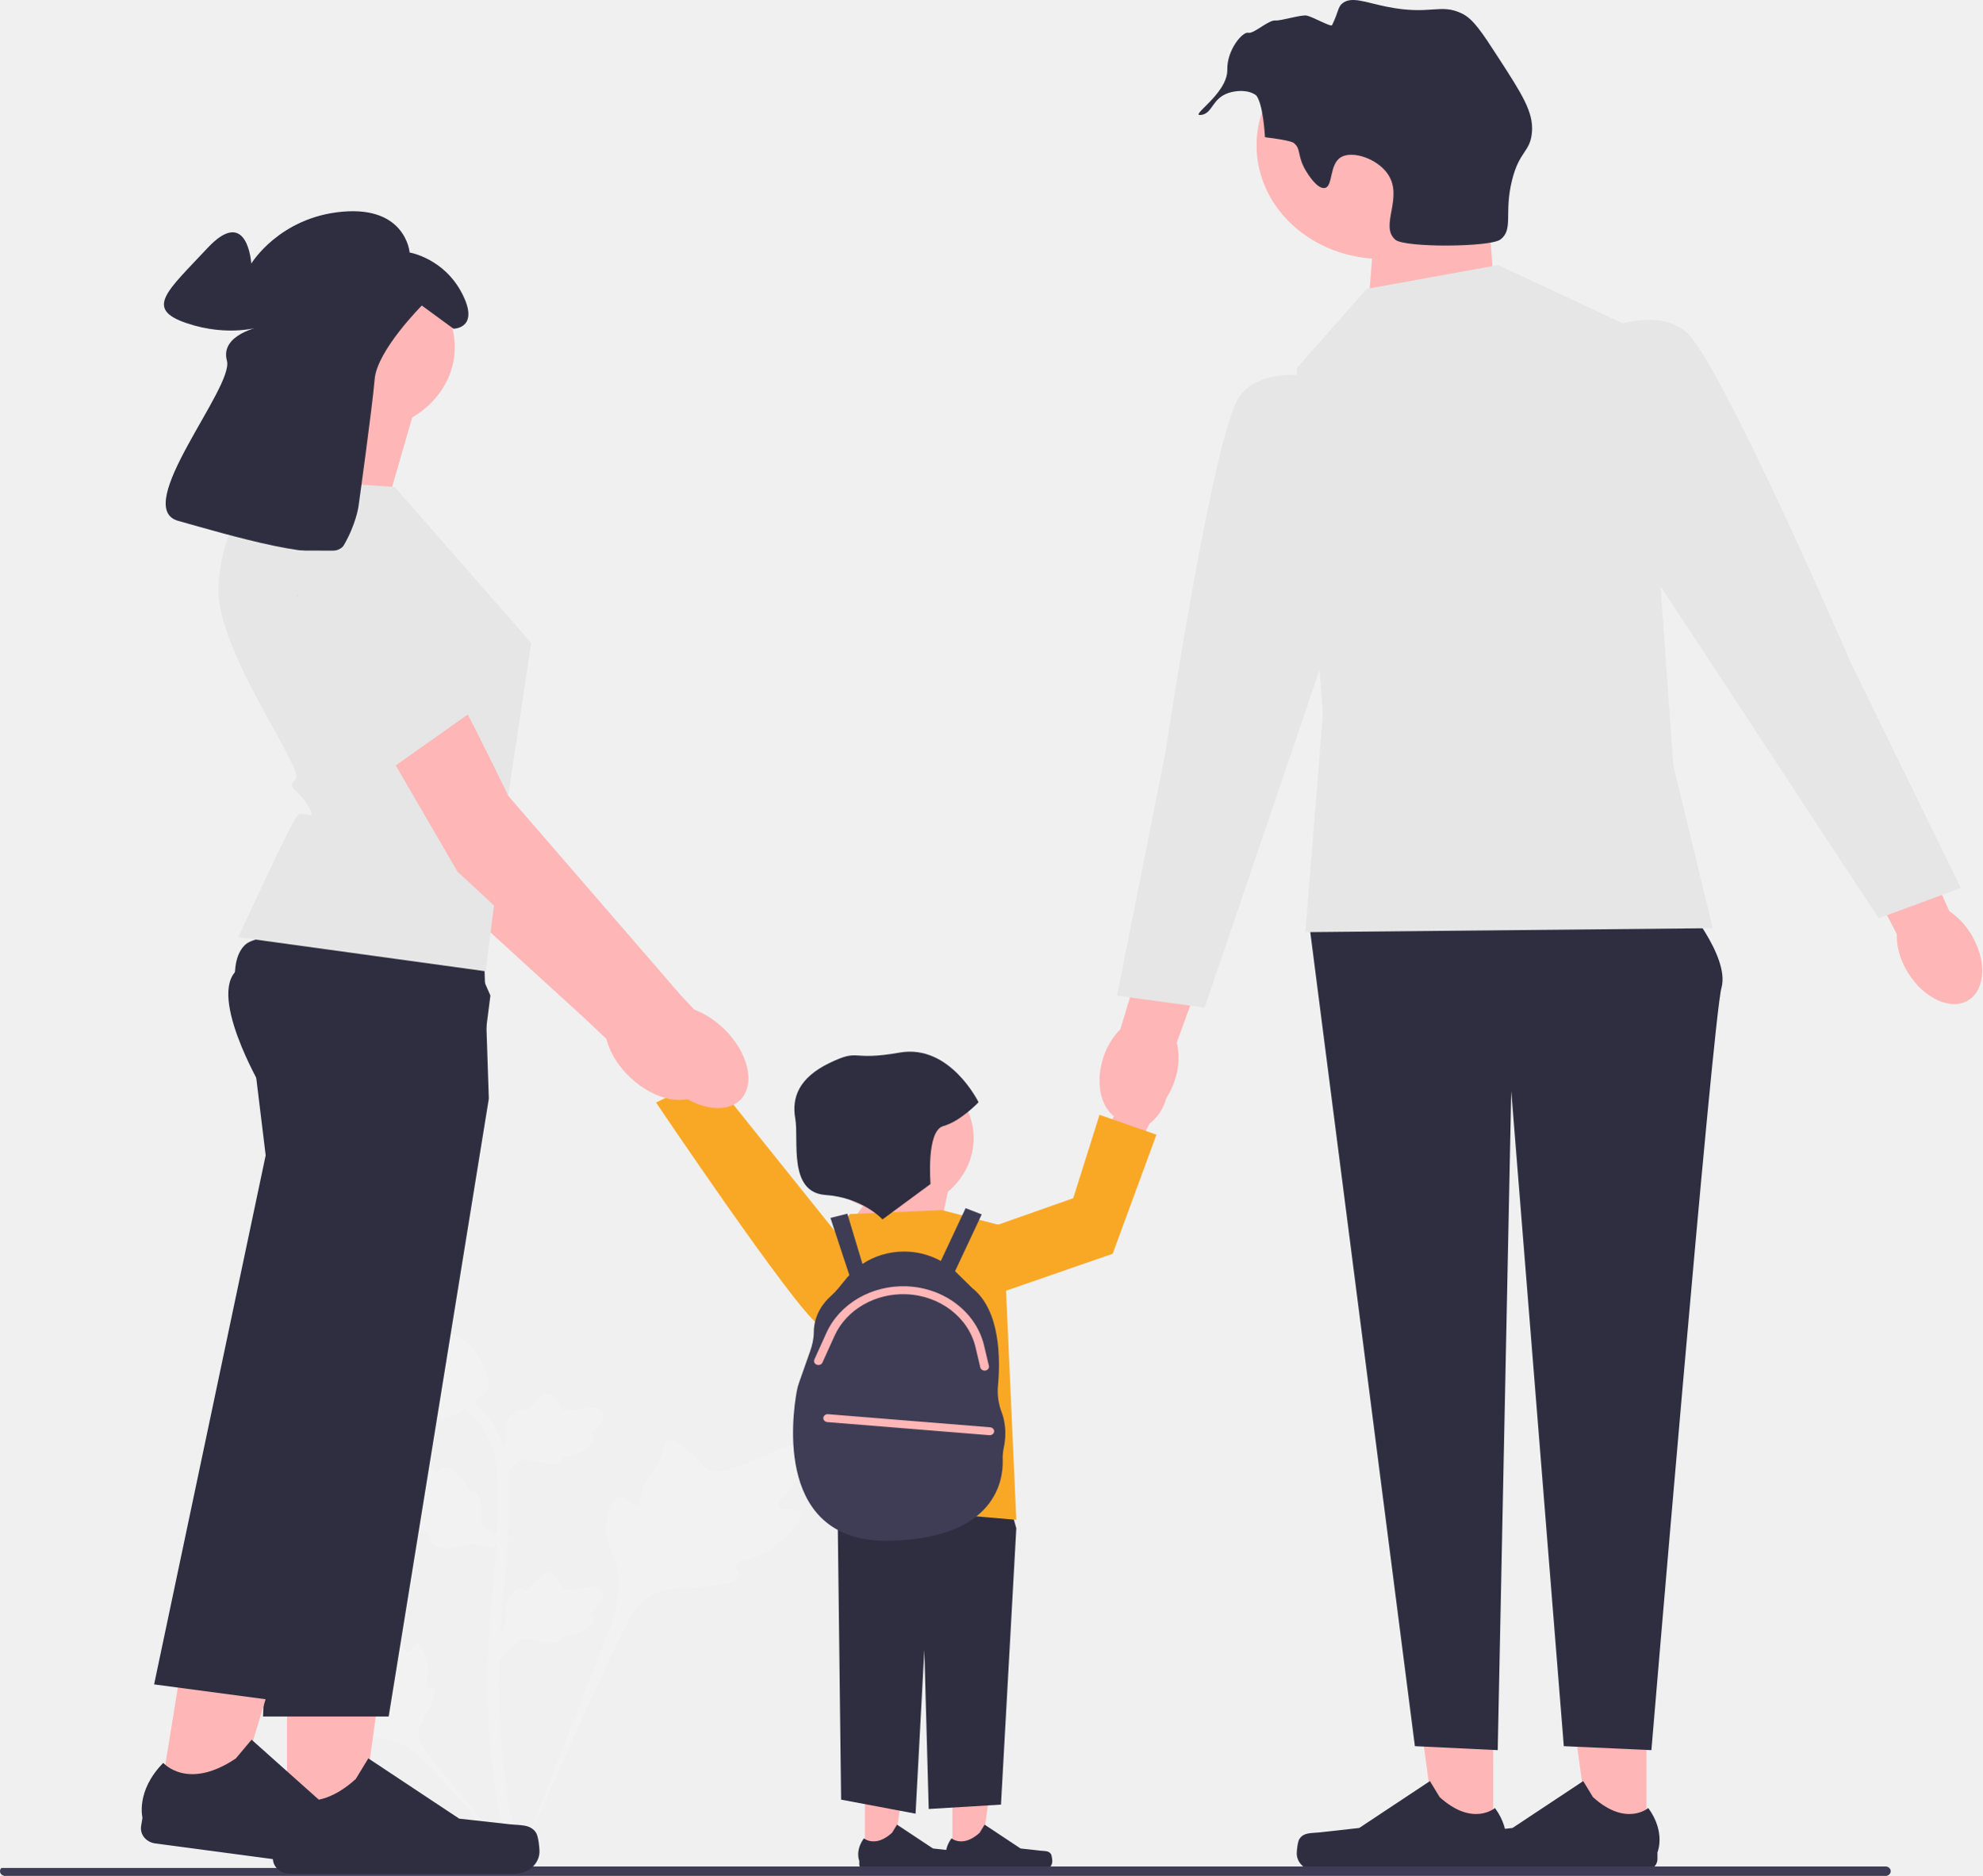
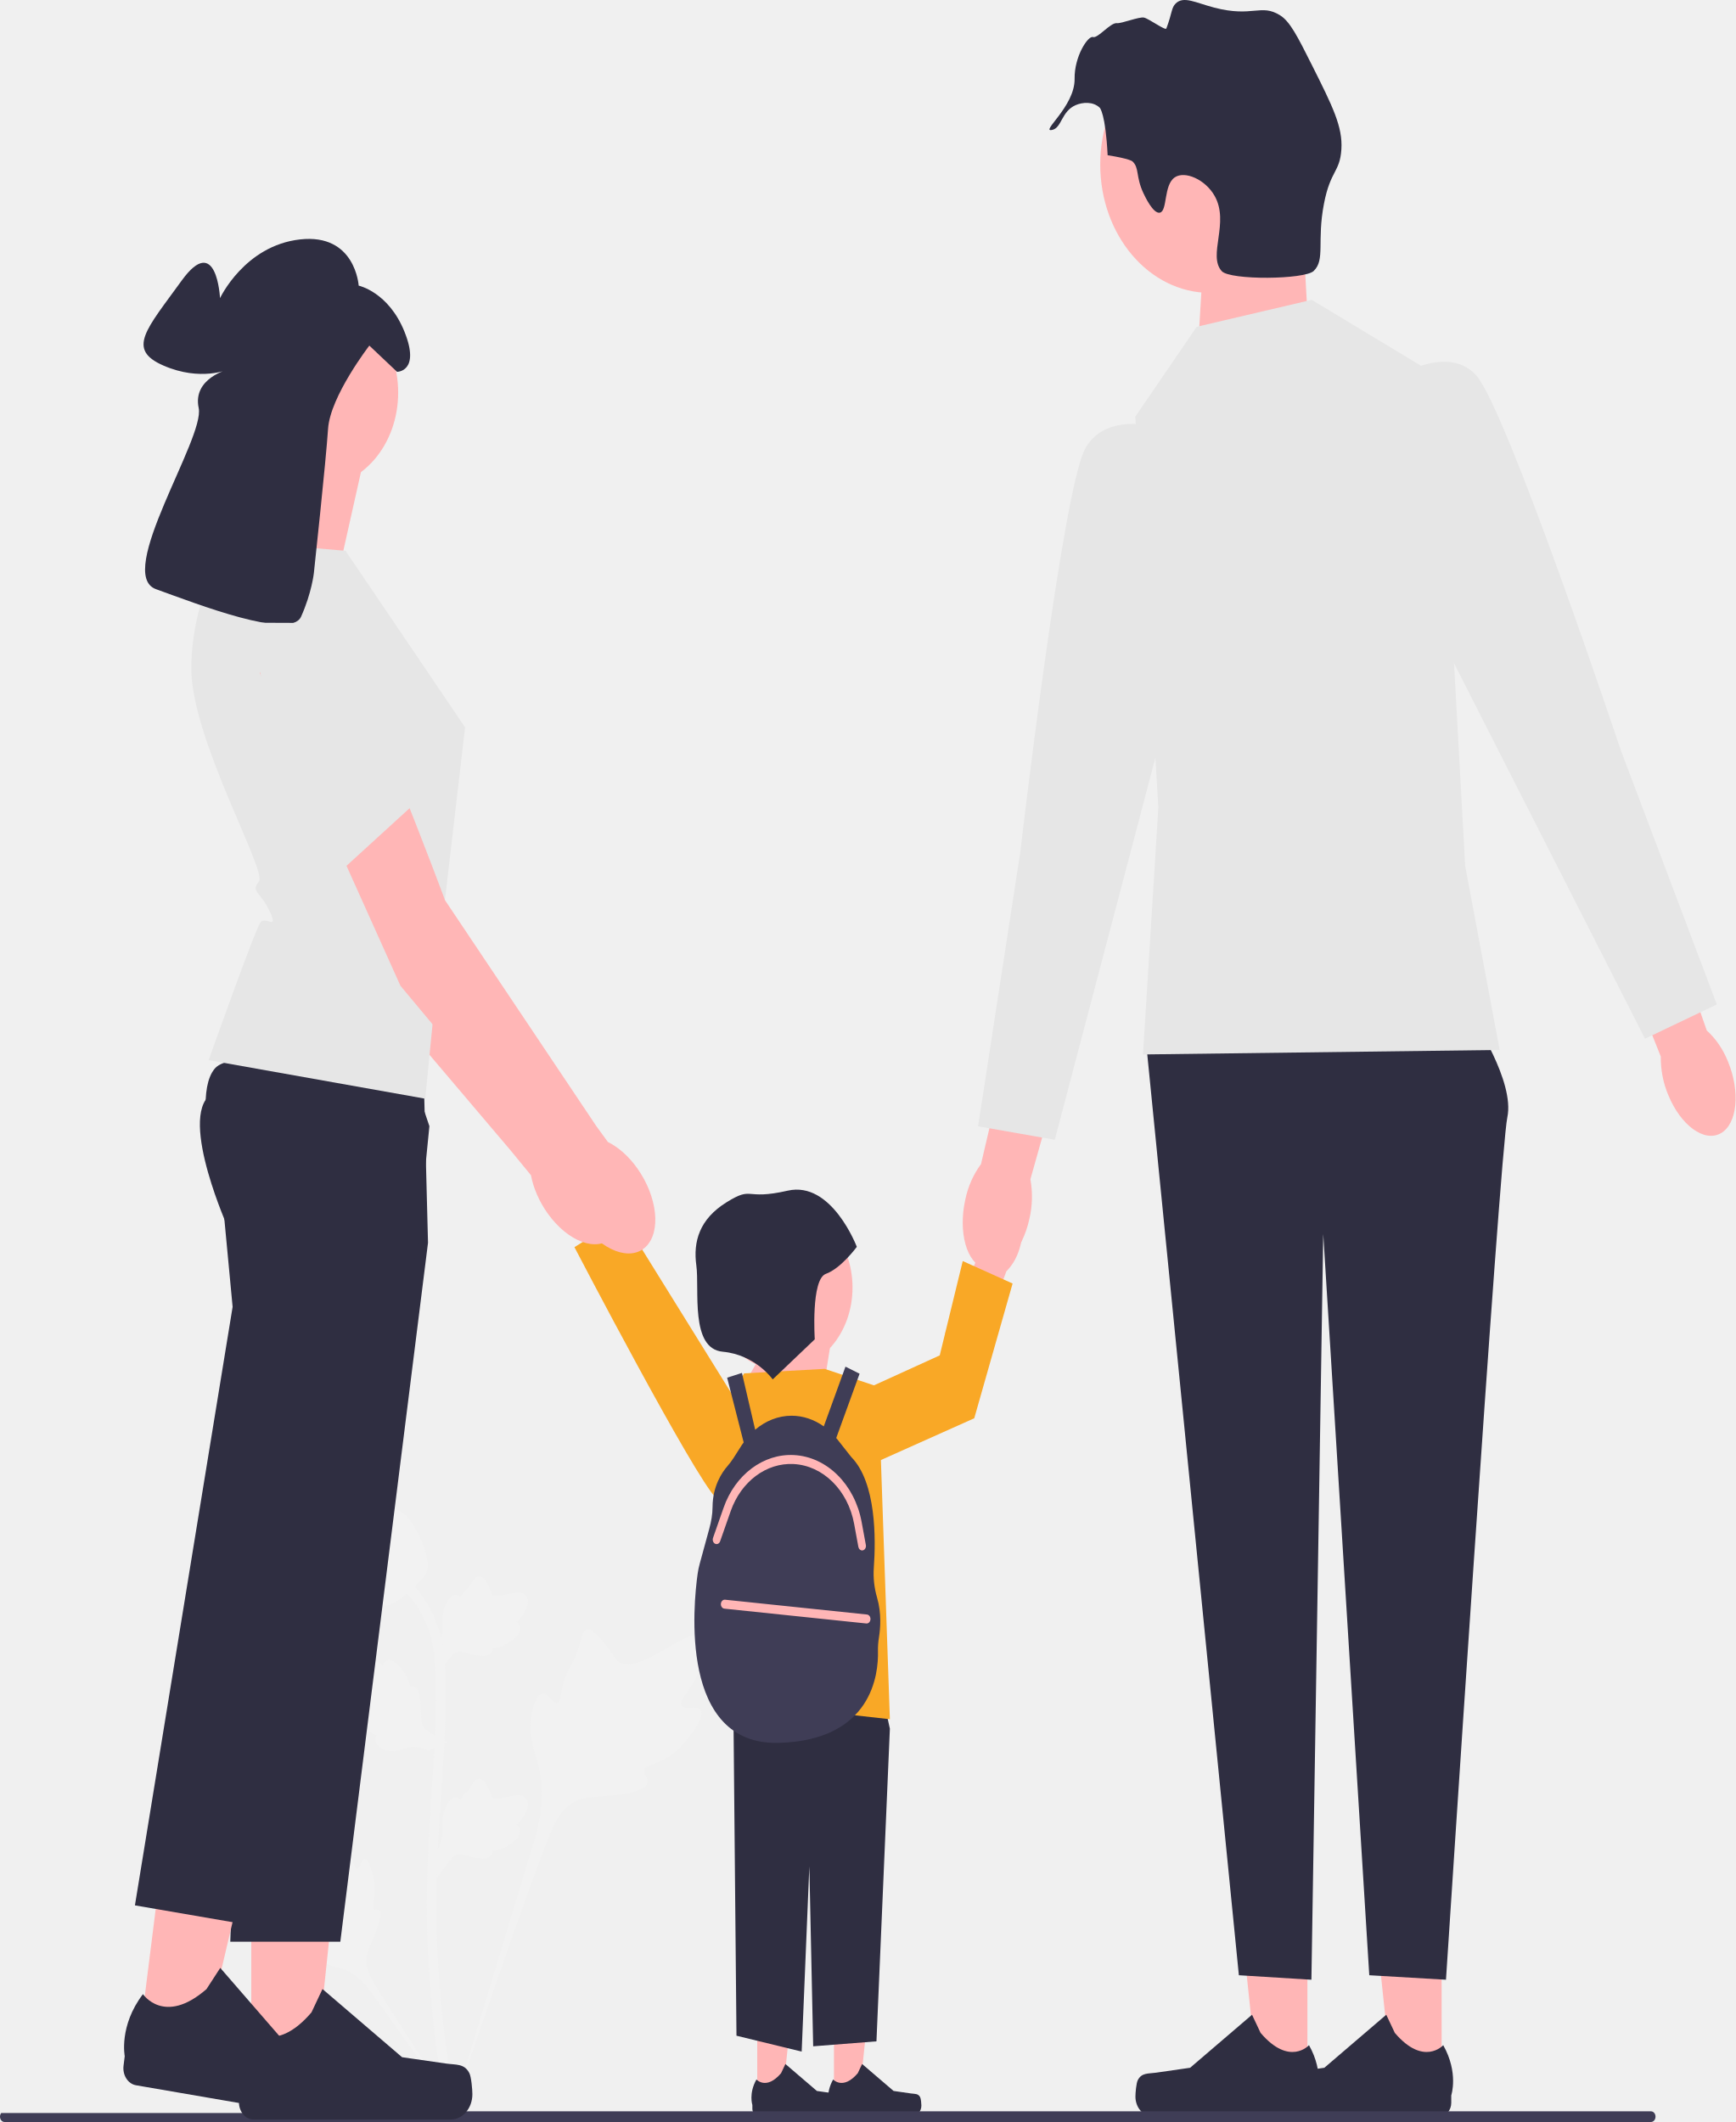
- <svg xmlns="http://www.w3.org/2000/svg" width="261" height="247" viewBox="0 0 261 247" fill="none">
+ <svg xmlns="http://www.w3.org/2000/svg" width="202" height="247" viewBox="0 0 202 247" fill="none">
  <g clip-path="url(#clip0_36_398)">
-     <path d="M105.411 199.106C104.924 198.362 102.818 199.159 102.431 198.483C102.045 197.81 104.002 196.784 105.12 194.442C105.322 194.019 106.592 191.357 105.652 190.535C103.869 188.978 95.709 195.404 92.854 193.301C92.227 192.84 91.789 191.918 89.893 190.423C89.138 189.828 88.682 189.559 88.24 189.659C87.614 189.801 87.564 190.561 86.892 192.056C85.885 194.297 85.289 194.162 84.702 195.95C84.266 197.278 84.366 198.049 83.853 198.2C83.127 198.413 82.459 197.004 81.54 197.131C80.601 197.259 80.034 198.899 79.855 200.126C79.518 202.43 80.451 203.95 80.969 205.548C81.531 207.285 81.864 209.927 80.566 213.667L67.718 246.483C70.555 239.749 78.768 221.29 82.219 214.431C83.215 212.45 84.315 210.442 86.573 209.649C88.748 208.886 91.734 209.342 95.542 208.51C95.986 208.413 97.22 208.128 97.376 207.47C97.504 206.926 96.778 206.623 96.89 206.113C97.039 205.43 98.467 205.422 100.221 204.633C101.457 204.077 102.228 203.416 102.89 202.848C103.09 202.676 106.06 200.097 105.411 199.106Z" fill="#F2F2F2" />
-     <path d="M54.864 216.382C54.321 216.383 54.144 217.551 53.667 217.528C53.191 217.506 53.2 216.339 52.255 215.165C52.084 214.954 51.009 213.62 50.293 213.802C48.936 214.146 50.06 219.63 48.098 220.294C47.667 220.44 47.042 220.369 45.685 220.781C45.145 220.945 44.868 221.071 44.795 221.296C44.691 221.616 45.088 221.857 45.704 222.587C46.626 223.682 46.381 223.908 47.18 224.685C47.773 225.262 48.22 225.441 48.153 225.712C48.059 226.097 47.104 225.988 46.907 226.433C46.706 226.888 47.43 227.613 48.042 228.047C49.193 228.862 50.285 228.885 51.3 229.116C52.402 229.367 53.929 229.981 55.579 231.637L69.638 246.822C66.811 243.617 59.187 234.637 56.469 231.123C55.684 230.108 54.914 229.039 55.137 227.805C55.351 226.618 56.459 225.42 57.108 223.486C57.184 223.26 57.385 222.629 57.074 222.37C56.817 222.156 56.443 222.392 56.199 222.195C55.872 221.931 56.28 221.294 56.359 220.286C56.415 219.575 56.279 219.042 56.162 218.583C56.127 218.445 55.587 216.379 54.864 216.382Z" fill="#F2F2F2" />
-     <path d="M65.706 218.588L65.379 215.938L65.528 215.737C66.221 214.808 66.573 213.901 66.578 213.04C66.578 212.903 66.571 212.766 66.564 212.627C66.536 212.074 66.501 211.387 66.896 210.586C67.118 210.14 67.74 209.106 68.676 209.234C68.928 209.266 69.118 209.371 69.263 209.493C69.284 209.463 69.306 209.432 69.329 209.399C69.621 208.996 69.851 208.823 70.074 208.657C70.245 208.529 70.421 208.397 70.698 208.085C70.819 207.948 70.913 207.828 70.993 207.727C71.235 207.421 71.551 207.056 72.109 207.062C72.704 207.088 73.016 207.535 73.223 207.83C73.592 208.357 73.76 208.737 73.87 208.989C73.91 209.081 73.956 209.185 73.98 209.217C74.172 209.473 75.732 209.234 76.32 209.147C77.64 208.947 78.783 208.774 79.253 209.529C79.591 210.069 79.34 210.783 78.486 211.708C78.22 211.996 77.937 212.215 77.686 212.386C77.894 212.499 78.08 212.672 78.156 212.943C78.334 213.585 77.725 214.229 76.347 214.858C76.004 215.016 75.543 215.226 74.898 215.327C74.594 215.374 74.32 215.385 74.086 215.392C74.081 215.515 74.049 215.648 73.966 215.785C73.724 216.188 73.22 216.38 72.461 216.334C71.626 216.294 70.938 216.149 70.331 216.023C69.801 215.913 69.344 215.819 68.986 215.841C68.321 215.89 67.808 216.372 67.207 216.998L65.706 218.588Z" fill="#F2F2F2" />
-     <path d="M67.225 202.811L64.481 203.77L64.229 203.69C63.062 203.319 62.004 203.239 61.085 203.454C60.938 203.488 60.794 203.529 60.647 203.571C60.064 203.736 59.34 203.941 58.385 203.797C57.853 203.716 56.592 203.433 56.491 202.58C56.461 202.351 56.525 202.157 56.619 201.999C56.581 201.988 56.543 201.977 56.501 201.965C55.997 201.812 55.755 201.653 55.521 201.5C55.341 201.383 55.155 201.262 54.752 201.098C54.575 201.027 54.423 200.974 54.295 200.93C53.907 200.795 53.438 200.611 53.303 200.12C53.18 199.591 53.577 199.205 53.84 198.948C54.309 198.491 54.672 198.248 54.913 198.087C55.001 198.028 55.1 197.962 55.128 197.933C55.352 197.7 54.701 196.392 54.459 195.899C53.911 194.792 53.437 193.834 54.123 193.229C54.614 192.797 55.439 192.835 56.643 193.349C57.017 193.51 57.323 193.702 57.569 193.879C57.637 193.668 57.774 193.461 58.044 193.326C58.684 193.007 59.526 193.378 60.547 194.427C60.801 194.687 61.142 195.038 61.414 195.578C61.541 195.833 61.623 196.07 61.69 196.274C61.822 196.247 61.972 196.241 62.139 196.279C62.63 196.389 62.963 196.782 63.106 197.46C63.276 198.202 63.296 198.842 63.315 199.407C63.332 199.899 63.348 200.323 63.462 200.632C63.683 201.203 64.328 201.53 65.148 201.898L67.225 202.811Z" fill="#F2F2F2" />
-     <path d="M65.706 195.005L65.379 192.355L65.528 192.154C66.221 191.225 66.573 190.318 66.578 189.457C66.578 189.32 66.571 189.183 66.564 189.044C66.536 188.491 66.501 187.804 66.896 187.003C67.118 186.556 67.74 185.523 68.676 185.65C68.928 185.682 69.118 185.787 69.263 185.91C69.284 185.88 69.306 185.849 69.329 185.816C69.621 185.412 69.851 185.24 70.074 185.073C70.245 184.945 70.421 184.814 70.698 184.502C70.819 184.365 70.913 184.244 70.993 184.143C71.235 183.837 71.551 183.473 72.109 183.479C72.704 183.505 73.016 183.951 73.223 184.247C73.592 184.774 73.76 185.154 73.87 185.406C73.91 185.498 73.956 185.602 73.98 185.634C74.172 185.89 75.732 185.65 76.32 185.563C77.64 185.364 78.783 185.191 79.253 185.946C79.591 186.486 79.34 187.2 78.486 188.125C78.22 188.413 77.937 188.632 77.686 188.803C77.894 188.916 78.08 189.088 78.156 189.36C78.334 190.002 77.725 190.646 76.347 191.275C76.004 191.432 75.543 191.642 74.898 191.743C74.594 191.791 74.32 191.802 74.086 191.809C74.081 191.931 74.049 192.064 73.966 192.201C73.724 192.604 73.22 192.796 72.461 192.75C71.626 192.711 70.938 192.566 70.331 192.439C69.801 192.329 69.344 192.236 68.986 192.258C68.321 192.306 67.808 192.789 67.207 193.414L65.706 195.005Z" fill="#F2F2F2" />
-     <path d="M68.697 246.44L68.084 246.092L67.37 246.166C67.359 246.106 67.32 245.967 67.261 245.751C66.942 244.566 65.967 240.961 65.154 235.283C64.587 231.319 64.266 227.244 64.2 223.168C64.133 219.087 64.346 215.997 64.517 213.514C64.646 211.64 64.803 209.857 64.957 208.119C65.366 203.477 65.752 199.093 65.465 194.238C65.401 193.155 65.268 190.899 63.814 188.499C62.971 187.107 61.809 185.871 60.361 184.827L61.262 183.8C62.86 184.954 64.145 186.324 65.082 187.869C66.694 190.53 66.839 192.988 66.909 194.169C67.201 199.109 66.811 203.536 66.397 208.223C66.245 209.954 66.088 211.73 65.96 213.595C65.79 216.056 65.579 219.119 65.645 223.148C65.71 227.175 66.027 231.2 66.587 235.114C67.39 240.72 68.35 244.272 68.666 245.439C68.834 246.062 68.869 246.193 68.697 246.44Z" fill="#F2F2F2" />
-     <path d="M57.711 186.908C57.651 186.908 57.592 186.907 57.531 186.903C56.3 186.843 55.16 186.175 54.143 184.919C53.666 184.328 53.422 183.653 52.935 182.309C52.859 182.101 52.492 181.05 52.269 179.602C52.123 178.657 52.142 178.262 52.348 177.912C52.578 177.523 52.949 177.252 53.367 177.069C53.348 176.944 53.363 176.814 53.423 176.683C53.669 176.136 54.324 176.208 54.678 176.243C54.858 176.263 55.081 176.29 55.323 176.278C55.703 176.262 55.906 176.159 56.215 176.006C56.511 175.859 56.879 175.676 57.424 175.575C58.5 175.371 59.401 175.648 59.698 175.738C61.261 176.211 62.032 177.312 62.924 178.588C63.102 178.844 63.712 179.775 64.115 181.052C64.406 181.973 64.365 182.383 64.277 182.687C64.099 183.313 63.679 183.671 62.613 184.462C61.5 185.29 60.941 185.704 60.461 185.956C59.344 186.541 58.642 186.908 57.711 186.908Z" fill="#F2F2F2" />
-     <path d="M125.41 244.197L129.195 244.197L130.995 230.963L125.409 230.963L125.41 244.197Z" fill="#FFB6B6" />
-     <path d="M138.377 244.119C138.495 244.299 138.557 244.88 138.557 245.089C138.557 245.732 137.982 246.254 137.273 246.254H125.552C125.068 246.254 124.675 245.898 124.675 245.459V245.017C124.675 245.017 124.096 243.687 125.289 242.048C125.289 242.048 126.773 243.332 128.99 241.322L129.644 240.248L134.376 243.386L136.999 243.678C137.573 243.742 138.082 243.669 138.377 244.119Z" fill="#2F2E41" />
-     <path d="M113.876 244.197L117.66 244.197L119.461 230.963L113.875 230.963L113.876 244.197Z" fill="#FFB6B6" />
-     <path d="M126.843 244.119C126.96 244.299 127.023 244.88 127.023 245.089C127.023 245.732 126.447 246.254 125.738 246.254H114.017C113.533 246.254 113.141 245.898 113.141 245.459V245.017C113.141 245.017 112.561 243.687 113.755 242.048C113.755 242.048 115.238 243.332 117.455 241.322L118.109 240.248L122.842 243.386L125.465 243.678C126.038 243.742 126.547 243.669 126.843 244.119Z" fill="#2F2E41" />
-     <path d="M129.782 187.045L133.819 201.217L131.801 237.611L122.285 238.189L121.708 217.238L120.555 238.805L110.75 236.956L110.173 189.51L129.782 187.045Z" fill="#2F2E41" />
-     <path d="M90.701 139.328C89.398 137.256 87.163 136.185 85.709 136.937C84.254 137.689 84.131 139.978 85.434 142.05C85.943 142.885 86.664 143.597 87.538 144.127L93.179 152.843L97.635 150.356L91.6 142.027C91.543 141.075 91.234 140.15 90.701 139.328Z" fill="#FFB6B6" />
-     <path d="M116.339 170.099C116.339 170.099 110.992 176.78 107.722 174.393C104.452 172.005 86.384 145.17 86.384 145.17L93.555 141.686L116.339 170.099Z" fill="#F9A826" />
-     <path d="M111.327 161.949L118.248 152.538L125.168 155.152L123.438 163.518L111.327 161.949Z" fill="#FFB6B6" />
-     <path d="M111.904 159.858L124.015 159.335L132.089 161.426L133.819 200.116L109.597 198.024V177.622L106.136 167.177L111.904 159.858Z" fill="#F9A826" />
-     <path d="M131.892 185.955C131.466 184.83 131.297 183.642 131.406 182.457C131.716 179.112 131.775 172.557 128.013 169.596L125.889 167.51C125.845 167.467 125.795 167.43 125.75 167.387L129.265 159.897L127.142 159.079L123.879 166.031C122.432 165.232 120.763 164.79 119.037 164.79C117.043 164.79 115.137 165.38 113.562 166.418L111.572 159.809L109.347 160.36L111.834 167.897C111.744 167.997 111.645 168.089 111.559 168.193L110.344 169.672C110.048 170.032 109.721 170.366 109.368 170.68C108.622 171.343 107.166 172.951 107.152 175.427C107.147 176.274 106.955 177.111 106.67 177.918L105.226 182.011C105.09 182.395 104.984 182.786 104.911 183.184C104.274 186.689 102.07 203.199 117.139 202.869C131.186 202.561 132.11 194.807 132.029 192.231C132.011 191.673 132.066 191.118 132.181 190.569C132.392 189.561 132.581 187.779 131.892 185.955Z" fill="#3F3D56" />
-     <path d="M195.351 18.831L196.665 37.217L180.147 40.653L181.297 25.787L195.351 18.831Z" fill="#FFB6B6" />
-     <path d="M196.608 242.283L189.163 242.283L185.621 216.248L196.61 216.249L196.608 242.283Z" fill="#FFB6B6" />
-     <path d="M171.099 242.13C170.867 242.484 170.745 243.627 170.745 244.038C170.745 245.303 171.876 246.329 173.272 246.329H196.33C197.282 246.329 198.054 245.629 198.054 244.766V243.896C198.054 243.896 199.195 241.28 196.846 238.057C196.846 238.057 193.927 240.581 189.566 236.627L188.28 234.515L178.97 240.687L173.81 241.263C172.681 241.389 171.68 241.244 171.099 242.13Z" fill="#2F2E41" />
-     <path d="M216.794 242.283L209.349 242.283L205.807 216.248L216.796 216.249L216.794 242.283Z" fill="#FFB6B6" />
-     <path d="M191.285 242.13C191.053 242.484 190.931 243.627 190.931 244.038C190.931 245.303 192.062 246.329 193.458 246.329H216.516C217.468 246.329 218.24 245.629 218.24 244.766V243.896C218.24 243.896 219.38 241.28 217.032 238.057C217.032 238.057 214.113 240.581 209.752 236.627L208.466 234.515L199.156 240.687L193.996 241.263C192.867 241.389 191.866 241.244 191.285 242.13Z" fill="#2F2E41" />
-     <path d="M221.482 118.554C221.482 118.554 227.826 125.874 226.672 130.056C225.519 134.239 217.445 230.44 217.445 230.44L205.91 229.917L198.99 143.65L197.209 230.44L186.302 229.917L172.46 122.214L221.482 118.554Z" fill="#2F2E41" />
-     <path d="M154.797 141.893C153.706 145.682 150.665 148.244 148.005 147.614C145.345 146.984 144.073 143.403 145.165 139.612C145.578 138.092 146.386 136.684 147.523 135.506L152.367 119.503L160.603 121.724L154.953 137.264C155.309 138.796 155.256 140.383 154.797 141.893Z" fill="#FFB6B6" />
-     <path d="M181.933 34.088C191.035 34.088 198.413 27.4 198.413 19.149C198.413 10.898 191.035 4.21 181.933 4.21C172.832 4.21 165.454 10.898 165.454 19.149C165.454 27.4 172.832 34.088 181.933 34.088Z" fill="#FFB6B6" />
-     <path d="M179.958 38.038L197.259 34.901L216.291 43.79L220.329 100.778L225.519 122.214L171.883 122.737L174.19 93.981L170.73 48.495L179.958 38.038Z" fill="#E6E6E6" />
-     <path d="M175.92 50.064C175.92 50.064 166.693 47.449 163.232 52.155C159.772 56.86 153.428 99.21 153.428 99.21L147.084 131.102L158.619 132.671L177.651 76.728L175.92 50.064Z" fill="#E6E6E6" />
-     <path d="M259.854 123.563C261.734 127.089 261.251 130.827 258.775 131.911C256.3 132.996 252.77 131.016 250.889 127.489C250.117 126.089 249.726 124.542 249.748 122.977L241.99 107.946L249.848 104.796L256.662 119.948C258.029 120.905 259.123 122.144 259.854 123.563Z" fill="#FFB6B6" />
-     <path d="M209.068 44.331C209.068 44.331 217.355 39.818 221.942 43.651C226.53 47.483 243.714 87.281 243.714 87.281L258.178 116.916L247.378 120.907L214.325 70.613L209.068 44.331Z" fill="#E6E6E6" />
-     <path d="M248.956 246.378C248.956 246.723 248.65 247 248.27 247H0.686C0.306 247 0 246.723 0 246.378C0 246.211 0.069 246.064 0.185 245.954H51.929C53.03 245.954 54.109 245.886 55.17 245.756H248.27C248.65 245.756 248.956 246.033 248.956 246.378Z" fill="#3F3D56" />
-     <path d="M147.586 143.54C148.615 141.345 150.699 140.047 152.24 140.642C153.78 141.236 154.195 143.496 153.165 145.692C152.767 146.574 152.141 147.357 151.341 147.975L146.85 157.225L142.107 155.222L147.037 146.316C146.973 145.364 147.161 144.412 147.586 143.54Z" fill="#FFB6B6" />
-     <path d="M117.594 159.486C123.453 159.486 128.202 155.181 128.202 149.87C128.202 144.559 123.453 140.254 117.594 140.254C111.736 140.254 106.987 144.559 106.987 149.87C106.987 155.181 111.736 159.486 117.594 159.486Z" fill="#FFB6B6" />
-     <path d="M130.936 161.426L141.317 157.766L144.777 146.787L152.275 149.401L146.507 165.086L130.936 170.479V161.426Z" fill="#F9A826" />
-     <path d="M116.199 160.562L122.526 155.896C122.526 155.896 121.927 148.903 124.201 148.273C126.476 147.644 128.848 145.132 128.848 145.132C128.848 145.132 125.083 137.423 118.457 138.593C111.831 139.763 113.343 137.984 109.26 139.944C105.176 141.904 104.219 144.52 104.716 147.299C105.212 150.079 103.734 156.984 108.68 157.339C113.625 157.695 116.199 160.562 116.199 160.562Z" fill="#2F2E41" />
-     <path d="M171.952 22.494C170.75 20.506 171.374 19.556 170.289 18.779C170.289 18.779 169.852 18.466 166.565 18.068C166.251 13.193 165.38 12.541 165.38 12.541C164.376 11.79 162.779 11.895 161.761 12.236C159.608 12.957 159.683 14.858 158.253 15.117C156.278 15.475 161.663 12.414 161.6 9.176C161.548 6.535 163.635 4.124 164.362 4.313C165.083 4.499 167.015 2.597 167.959 2.696C168.604 2.765 171.338 1.915 172.041 2.048C172.81 2.193 175.262 3.589 175.393 3.32C176.304 1.452 176.133 0.902 176.81 0.398C178.01 -0.496 179.774 0.315 182.601 0.886C188.419 2.062 189.601 0.378 192.511 1.788C193.981 2.501 195.113 4.217 197.315 7.621C200.396 12.38 201.936 14.761 201.716 17.39C201.491 20.072 200.074 19.798 199.095 23.722C198.005 28.089 199.315 30.218 197.563 31.535C196.209 32.554 184.982 32.632 183.726 31.561C181.576 29.728 184.936 25.923 182.653 22.8C181.252 20.883 178.185 19.853 176.669 20.641C174.955 21.532 175.589 24.556 174.422 24.754C173.422 24.923 172.162 22.84 171.952 22.494Z" fill="#2F2E41" />
-     <path d="M92.081 144.03C94.376 142.272 93.767 138.196 90.719 134.926C89.385 133.494 87.805 132.454 86.257 131.885L84.479 130.024L61.51 103.934C61.51 103.934 48.79 77.98 45.035 75.176C41.28 72.372 36.862 73.832 36.862 73.832L33.415 77.698L54.895 113.936L76.877 133.992L79.845 136.796C80.205 138.275 81.072 139.861 82.406 141.292C85.454 144.562 89.785 145.788 92.081 144.03Z" fill="#FFB6B6" />
-     <path d="M48.723 80.002L54.479 87.655L62.742 98.742L47.895 103.398L34.785 83.005L48.723 80.002Z" fill="#E6E6E6" />
-     <path d="M54.567 53.957L50.398 68.365L34.504 65.531C34.504 65.531 40.758 55.138 39.194 50.414L54.567 53.957Z" fill="#FFB6B6" />
-     <path d="M37.789 241.51L47.36 241.509L51.913 208.041L37.787 208.042L37.789 241.51Z" fill="#FFB6B6" />
-     <path d="M70.581 241.313C70.879 241.768 71.036 243.236 71.036 243.766C71.036 245.392 69.582 246.71 67.788 246.71H38.147C36.923 246.71 35.931 245.811 35.931 244.701V243.583C35.931 243.583 34.465 240.22 37.483 236.076C37.483 236.076 41.236 239.321 46.842 234.239L48.495 231.523L60.463 239.458L67.096 240.198C68.548 240.36 69.834 240.173 70.581 241.313Z" fill="#2F2E41" />
-     <path d="M64.365 144.654L51.176 226.014H34.629L36.83 179.572L37.988 155.152L34.629 143.529C34.629 143.529 33.098 140.945 31.808 137.813C30.354 134.279 29.206 130.042 30.911 128.032C31.538 127.292 33.169 126.744 35.385 126.335C36.739 126.084 38.316 125.889 40.017 125.737C49.803 124.86 63.721 125.408 63.721 125.408L64.075 135.993L64.272 141.904L64.365 144.654Z" fill="#2F2E41" />
-     <path d="M20.929 237.531L30.399 238.792L40.273 206.281L26.297 204.419L20.929 237.531Z" fill="#FFB6B6" />
-     <path d="M53.404 241.66C53.626 242.15 53.546 243.623 53.461 244.147C53.2 245.756 51.549 246.868 49.774 246.632L20.449 242.723C19.238 242.562 18.401 241.541 18.579 240.443L18.758 239.337C18.758 239.337 17.847 235.817 21.499 232.115C21.499 232.115 24.69 235.82 31.052 231.531L33.124 229.062L43.691 238.491L50.135 240.098C51.545 240.449 52.848 240.434 53.404 241.66Z" fill="#2F2E41" />
-     <path d="M64.572 131.086L62.763 145.208L52.898 174.969L36.659 223.965L20.29 221.784L34.981 152.119L33.526 140.174C33.526 140.174 33.052 138.986 32.509 137.248C31.431 133.809 30.08 128.208 31.567 125.351C31.768 124.963 32.02 124.626 32.332 124.353C32.917 123.839 34.106 123.527 35.699 123.361C42.357 122.679 56.069 124.63 62.17 125.588L64.572 131.086Z" fill="#2F2E41" />
-     <path d="M51.962 64.113L69.94 84.663L66.713 106.088L63.947 127.888L31.378 123.401C31.378 123.401 38.413 108.047 39.194 107.339C39.976 106.63 41.939 108.38 40.567 106.088C39.194 103.796 37.631 103.796 38.934 102.615C40.237 101.434 28.772 86.08 28.772 77.813C28.772 69.546 34.244 62.932 34.244 62.932L51.962 64.113Z" fill="#E6E6E6" />
-     <path d="M47.767 56.678C54.456 56.678 59.878 51.762 59.878 45.698C59.878 39.635 54.456 34.719 47.767 34.719C41.078 34.719 35.656 39.635 35.656 45.698C35.656 51.762 41.078 56.678 47.767 56.678Z" fill="#FFB6B6" />
-     <path d="M47.201 66.69C47.201 66.69 49.013 53.691 49.334 49.91C49.655 46.13 55.541 40.228 55.541 40.228L59.711 43.281C59.711 43.281 63.24 43.281 60.834 38.629C58.428 33.976 53.937 33.249 53.937 33.249C53.937 33.249 53.456 27.142 45.116 27.869C36.776 28.596 33.087 34.703 33.087 34.703C33.087 34.703 32.606 26.997 27.313 32.667C22.02 38.338 18.973 40.664 24.586 42.554C30.2 44.444 34.37 42.99 34.37 42.99C34.37 42.99 28.917 44.008 29.879 47.498C30.841 50.987 17.209 66.836 23.464 68.581C29.719 70.325 43.672 74.542 45.276 71.779C46.88 69.017 47.201 66.69 47.201 66.69Z" fill="#2F2E41" />
-     <path d="M97.125 145.119C99.437 143.378 98.865 139.298 95.848 136.004C94.527 134.563 92.957 133.511 91.415 132.93L89.653 131.056L66.926 104.792C66.926 104.792 54.447 78.742 50.718 75.91C46.989 73.078 42.558 74.504 42.558 74.504L39.075 78.343L60.219 114.744L82.015 134.965L84.957 137.793C85.304 139.274 86.156 140.866 87.476 142.307C90.493 145.601 94.813 146.859 97.125 145.119Z" fill="#FFB6B6" />
-     <path d="M37.756 72.485C37.756 72.485 43.319 98.658 49.651 102.517L62.267 93.599C62.267 93.599 63.371 93.556 61.316 91.452C59.261 89.348 59.787 84.829 59.787 84.829C59.787 84.829 60.712 85.914 58.7 84.408C56.688 82.903 58.561 72.549 58.561 72.549L37.756 72.485Z" fill="#E6E6E6" />
-     <path d="M129.644 180.471C129.378 180.471 129.139 180.303 129.081 180.058L128.447 177.387C127.515 173.46 123.772 170.592 119.344 170.413C115.242 170.246 111.441 172.448 109.883 175.891L108.292 179.407C108.172 179.674 107.836 179.802 107.54 179.692C107.245 179.583 107.104 179.277 107.226 179.01L108.817 175.494C110.559 171.645 114.805 169.186 119.396 169.368C124.347 169.568 128.532 172.776 129.574 177.167L130.209 179.838C130.276 180.12 130.077 180.398 129.766 180.459C129.725 180.467 129.684 180.471 129.644 180.471Z" fill="#FFB6B6" />
-     <path d="M130.325 188.974C130.308 188.974 130.291 188.973 130.273 188.972L108.932 187.246C108.614 187.221 108.38 186.967 108.408 186.679C108.437 186.392 108.714 186.181 109.034 186.205L130.376 187.93C130.693 187.956 130.927 188.21 130.899 188.497C130.872 188.769 130.621 188.974 130.325 188.974Z" fill="#FFB6B6" />
+     <path d="M81.583 199.106C81.206 198.362 79.576 199.159 79.276 198.483C78.977 197.81 80.492 196.784 81.357 194.442C81.513 194.019 82.497 191.357 81.769 190.535C80.389 188.978 74.074 195.404 71.864 193.301C71.379 192.84 71.04 191.918 69.572 190.423C68.988 189.828 68.635 189.559 68.293 189.659C67.808 189.801 67.77 190.561 67.25 192.056C66.47 194.297 66.009 194.162 65.555 195.95C65.217 197.278 65.294 198.049 64.897 198.2C64.336 198.413 63.819 197.004 63.107 197.131C62.381 197.259 61.942 198.899 61.803 200.126C61.543 202.43 62.265 203.95 62.665 205.548C63.1 207.285 63.359 209.927 62.354 213.667L52.41 246.483C54.606 239.749 60.962 221.29 63.633 214.43C64.404 212.45 65.255 210.442 67.003 209.649C68.686 208.886 70.998 209.342 73.944 208.51C74.288 208.413 75.243 208.128 75.364 207.47C75.463 206.926 74.901 206.623 74.987 206.113C75.103 205.43 76.208 205.422 77.565 204.633C78.522 204.077 79.119 203.416 79.632 202.848C79.786 202.676 82.084 200.097 81.583 199.106Z" fill="#F2F2F2" />
+     <path d="M42.462 216.382C42.041 216.383 41.905 217.551 41.535 217.528C41.167 217.506 41.174 216.339 40.442 215.165C40.31 214.954 39.479 213.62 38.924 213.802C37.874 214.146 38.744 219.63 37.225 220.294C36.892 220.44 36.408 220.369 35.358 220.781C34.94 220.945 34.726 221.071 34.669 221.296C34.588 221.616 34.896 221.857 35.372 222.587C36.086 223.682 35.897 223.908 36.515 224.685C36.974 225.262 37.319 225.441 37.268 225.712C37.195 226.097 36.456 225.988 36.303 226.433C36.148 226.888 36.708 227.613 37.182 228.047C38.072 228.862 38.918 228.885 39.703 229.116C40.556 229.367 41.738 229.981 43.015 231.637L53.896 246.822C51.708 243.617 45.807 234.637 43.704 231.123C43.097 230.108 42.501 229.039 42.673 227.805C42.839 226.618 43.697 225.42 44.198 223.486C44.257 223.26 44.413 222.629 44.172 222.37C43.973 222.156 43.684 222.392 43.495 222.195C43.242 221.931 43.557 221.294 43.619 220.286C43.662 219.575 43.557 219.042 43.467 218.583C43.44 218.445 43.022 216.379 42.462 216.382Z" fill="#F2F2F2" />
+     <path d="M50.853 218.588L50.6 215.938L50.715 215.737C51.251 214.808 51.524 213.901 51.528 213.04C51.528 212.903 51.523 212.766 51.517 212.627C51.495 212.074 51.468 211.387 51.774 210.586C51.946 210.14 52.427 209.106 53.151 209.234C53.346 209.266 53.494 209.371 53.606 209.493C53.622 209.463 53.639 209.432 53.657 209.399C53.883 208.996 54.061 208.823 54.233 208.657C54.365 208.529 54.502 208.397 54.716 208.085C54.81 207.948 54.883 207.828 54.945 207.727C55.132 207.421 55.377 207.056 55.809 207.062C56.269 207.088 56.511 207.535 56.671 207.83C56.956 208.357 57.086 208.737 57.172 208.989C57.203 209.081 57.238 209.185 57.256 209.217C57.405 209.473 58.612 209.234 59.067 209.147C60.089 208.947 60.974 208.774 61.338 209.529C61.599 210.069 61.405 210.783 60.744 211.708C60.538 211.996 60.319 212.215 60.125 212.386C60.286 212.499 60.43 212.672 60.489 212.943C60.626 213.585 60.155 214.229 59.088 214.858C58.823 215.016 58.467 215.226 57.967 215.327C57.731 215.374 57.52 215.385 57.338 215.392C57.334 215.515 57.31 215.648 57.246 215.785C57.059 216.188 56.669 216.38 56.081 216.334C55.434 216.294 54.902 216.149 54.432 216.023C54.022 215.913 53.669 215.819 53.391 215.841C52.877 215.89 52.48 216.372 52.015 216.998L50.853 218.588Z" fill="#F2F2F2" />
+     <path d="M52.029 202.811L49.905 203.77L49.709 203.69C48.806 203.319 47.988 203.239 47.276 203.454C47.163 203.488 47.051 203.529 46.938 203.571C46.487 203.736 45.926 203.941 45.187 203.797C44.775 203.716 43.799 203.433 43.721 202.58C43.698 202.351 43.747 202.157 43.82 201.999C43.791 201.988 43.761 201.977 43.729 201.965C43.339 201.812 43.151 201.653 42.97 201.5C42.831 201.383 42.687 201.262 42.375 201.098C42.238 201.027 42.12 200.974 42.021 200.93C41.721 200.795 41.358 200.611 41.254 200.12C41.158 199.591 41.466 199.205 41.669 198.948C42.032 198.491 42.313 198.248 42.499 198.087C42.568 198.028 42.644 197.962 42.666 197.933C42.84 197.7 42.336 196.392 42.148 195.899C41.724 194.792 41.358 193.834 41.889 193.229C42.268 192.797 42.907 192.835 43.839 193.349C44.128 193.51 44.365 193.702 44.556 193.879C44.608 193.668 44.714 193.461 44.923 193.326C45.418 193.007 46.069 193.378 46.86 194.427C47.057 194.687 47.321 195.038 47.531 195.578C47.63 195.833 47.693 196.07 47.744 196.274C47.847 196.247 47.963 196.241 48.092 196.279C48.472 196.389 48.73 196.782 48.841 197.46C48.972 198.202 48.988 198.842 49.002 199.407C49.016 199.899 49.028 200.323 49.116 200.632C49.287 201.203 49.786 201.53 50.421 201.898L52.029 202.811Z" fill="#F2F2F2" />
+     <path d="M50.853 195.005L50.6 192.355L50.715 192.154C51.251 191.225 51.524 190.318 51.528 189.457C51.528 189.32 51.523 189.183 51.517 189.044C51.495 188.491 51.468 187.804 51.774 187.003C51.946 186.556 52.427 185.523 53.151 185.65C53.346 185.682 53.494 185.787 53.606 185.91C53.622 185.88 53.639 185.849 53.657 185.816C53.883 185.412 54.061 185.24 54.233 185.073C54.365 184.945 54.502 184.814 54.716 184.502C54.81 184.365 54.883 184.244 54.945 184.143C55.132 183.837 55.377 183.473 55.809 183.479C56.269 183.505 56.511 183.951 56.671 184.247C56.956 184.774 57.086 185.154 57.172 185.406C57.203 185.498 57.238 185.602 57.256 185.634C57.405 185.89 58.612 185.65 59.067 185.563C60.089 185.364 60.974 185.191 61.338 185.946C61.599 186.486 61.405 187.2 60.744 188.125C60.538 188.413 60.319 188.632 60.125 188.803C60.286 188.916 60.43 189.088 60.489 189.36C60.626 190.002 60.155 190.646 59.088 191.275C58.823 191.432 58.467 191.642 57.967 191.743C57.731 191.791 57.52 191.802 57.338 191.809C57.334 191.931 57.31 192.064 57.246 192.201C57.059 192.604 56.669 192.796 56.081 192.75C55.434 192.711 54.902 192.566 54.432 192.439C54.022 192.329 53.669 192.236 53.391 192.258C52.877 192.306 52.48 192.789 52.015 193.414L50.853 195.005Z" fill="#F2F2F2" />
+     <path d="M53.168 246.44L52.694 246.092L52.141 246.166C52.132 246.106 52.102 245.967 52.057 245.751C51.809 244.566 51.055 240.961 50.426 235.283C49.987 231.319 49.738 227.244 49.687 223.168C49.636 219.087 49.801 215.997 49.933 213.514C50.033 211.64 50.154 209.857 50.273 208.119C50.59 203.477 50.889 199.093 50.666 194.238C50.617 193.155 50.514 190.899 49.389 188.499C48.736 187.107 47.837 185.871 46.716 184.827L47.413 183.8C48.65 184.954 49.645 186.324 50.37 187.869C51.617 190.53 51.73 192.988 51.784 194.169C52.01 199.109 51.708 203.536 51.388 208.223C51.27 209.954 51.148 211.73 51.049 213.595C50.918 216.056 50.755 219.119 50.806 223.148C50.856 227.175 51.102 231.2 51.535 235.114C52.156 240.72 52.9 244.272 53.144 245.439C53.274 246.062 53.301 246.193 53.168 246.44Z" fill="#F2F2F2" />
+     <path d="M44.665 186.908C44.619 186.908 44.573 186.907 44.526 186.903C43.573 186.843 42.691 186.175 41.904 184.919C41.535 184.328 41.346 183.653 40.969 182.309C40.91 182.101 40.626 181.05 40.454 179.602C40.341 178.657 40.355 178.262 40.515 177.912C40.692 177.523 40.98 177.252 41.303 177.069C41.289 176.944 41.3 176.814 41.347 176.683C41.537 176.136 42.044 176.208 42.318 176.243C42.457 176.263 42.63 176.29 42.817 176.278C43.111 176.262 43.269 176.159 43.508 176.006C43.737 175.859 44.021 175.676 44.443 175.575C45.276 175.371 45.973 175.648 46.203 175.738C47.413 176.211 48.009 177.312 48.7 178.588C48.837 178.844 49.31 179.775 49.622 181.052C49.847 181.973 49.815 182.383 49.747 182.687C49.609 183.313 49.285 183.671 48.459 184.462C47.597 185.29 47.165 185.704 46.794 185.956C45.929 186.541 45.386 186.908 44.665 186.908Z" fill="#F2F2F2" />
+     <path d="M97.061 244.197L99.99 244.197L101.383 230.963L97.06 230.963L97.061 244.197Z" fill="#FFB6B6" />
+     <path d="M107.096 244.119C107.188 244.299 107.236 244.88 107.236 245.089C107.236 245.732 106.791 246.254 106.242 246.254H97.17C96.796 246.254 96.492 245.898 96.492 245.459V245.017C96.492 245.017 96.043 243.687 96.967 242.048C96.967 242.048 98.115 243.332 99.831 241.322L100.337 240.248L104 243.386L106.03 243.678C106.474 243.742 106.868 243.669 107.096 244.119Z" fill="#2F2E41" />
+     <path d="M88.133 244.197L91.063 244.197L92.456 230.963L88.133 230.963L88.133 244.197Z" fill="#FFB6B6" />
+     <path d="M98.169 244.119C98.26 244.299 98.309 244.88 98.309 245.089C98.309 245.732 97.864 246.254 97.314 246.254H88.243C87.869 246.254 87.565 245.898 87.565 245.459V245.017C87.565 245.017 87.116 243.687 88.04 242.048C88.04 242.048 89.188 243.332 90.904 241.322L91.41 240.248L95.073 243.386L97.103 243.678C97.547 243.742 97.941 243.669 98.169 244.119Z" fill="#2F2E41" />
+     <path d="M100.445 187.045L103.569 201.217L102.007 237.611L94.642 238.189L94.196 217.238L93.303 238.805L85.715 236.956L85.268 189.51L100.445 187.045Z" fill="#2F2E41" />
+     <path d="M70.198 139.328C69.19 137.256 67.46 136.185 66.334 136.937C65.208 137.689 65.113 139.978 66.122 142.05C66.515 142.885 67.073 143.597 67.749 144.127L72.116 152.843L75.564 150.356L70.894 142.027C70.849 141.075 70.61 140.15 70.198 139.328Z" fill="#FFB6B6" />
+     <path d="M90.04 170.099C90.04 170.099 85.902 176.78 83.371 174.393C80.84 172.005 66.857 145.17 66.857 145.17L72.406 141.686L90.04 170.099Z" fill="#F9A826" />
+     <path d="M86.161 161.949L91.517 152.538L96.874 155.152L95.535 163.518L86.161 161.949Z" fill="#FFB6B6" />
+     <path d="M86.608 159.858L95.981 159.335L102.23 161.426L103.569 200.116L84.822 198.024V177.622L82.144 167.177L86.608 159.858Z" fill="#F9A826" />
+     <path d="M102.077 185.955C101.748 184.83 101.616 183.642 101.701 182.457C101.941 179.112 101.986 172.557 99.076 169.596L97.431 167.51C97.397 167.467 97.359 167.43 97.324 167.387L100.044 159.897L98.401 159.079L95.876 166.031C94.756 165.232 93.464 164.79 92.128 164.79C90.585 164.79 89.11 165.38 87.891 166.418L86.351 159.809L84.628 160.36L86.554 167.897C86.484 167.997 86.407 168.089 86.341 168.193L85.4 169.672C85.171 170.032 84.918 170.366 84.645 170.68C84.067 171.343 82.941 172.951 82.93 175.427C82.926 176.274 82.778 177.111 82.557 177.918L81.439 182.011C81.334 182.395 81.252 182.786 81.196 183.184C80.703 186.689 78.996 203.199 90.659 202.869C101.531 202.561 102.246 194.807 102.183 192.231C102.169 191.673 102.212 191.118 102.301 190.569C102.464 189.561 102.611 187.779 102.077 185.955Z" fill="#3F3D56" />
+     <path d="M151.191 18.831L152.208 37.217L139.424 40.653L140.314 25.787L151.191 18.831Z" fill="#FFB6B6" />
+     <path d="M152.164 242.283L146.402 242.283L143.661 216.248L152.166 216.249L152.164 242.283Z" fill="#FFB6B6" />
+     <path d="M132.422 242.13C132.242 242.484 132.148 243.627 132.148 244.038C132.148 245.303 133.023 246.329 134.103 246.329H151.949C152.686 246.329 153.283 245.629 153.283 244.766V243.896C153.283 243.896 154.166 241.28 152.348 238.057C152.348 238.057 150.09 240.581 146.714 236.627L145.719 234.515L138.513 240.687L134.52 241.263C133.646 241.389 132.871 241.244 132.422 242.13Z" fill="#2F2E41" />
+     <path d="M167.787 242.283L162.024 242.283L159.283 216.248L167.788 216.249L167.787 242.283Z" fill="#FFB6B6" />
+     <path d="M148.044 242.13C147.865 242.484 147.77 243.627 147.77 244.038C147.77 245.303 148.646 246.329 149.726 246.329H167.571C168.308 246.329 168.906 245.629 168.906 244.766V243.896C168.906 243.896 169.788 241.28 167.971 238.057C167.971 238.057 165.712 240.581 162.336 236.627L161.341 234.515L154.136 240.687L150.142 241.263C149.268 241.389 148.494 241.244 148.044 242.13Z" fill="#2F2E41" />
+     <path d="M171.415 118.554C171.415 118.554 176.325 125.874 175.432 130.056C174.54 134.239 168.291 230.44 168.291 230.44L159.364 229.917L154.007 143.65L152.63 230.44L144.187 229.917L133.475 122.214L171.415 118.554Z" fill="#2F2E41" />
+     <path d="M119.804 141.893C118.96 145.682 116.607 148.244 114.548 147.614C112.489 146.984 111.505 143.403 112.35 139.612C112.669 138.092 113.295 136.684 114.175 135.506L117.924 119.503L124.298 121.724L119.925 137.264C120.201 138.796 120.16 140.383 119.804 141.893Z" fill="#FFB6B6" />
+     <path d="M140.807 34.088C147.851 34.088 153.561 27.4 153.561 19.149C153.561 10.898 147.851 4.21 140.807 4.21C133.763 4.21 128.052 10.898 128.052 19.149C128.052 27.4 133.763 34.088 140.807 34.088Z" fill="#FFB6B6" />
+     <path d="M139.278 38.038L152.668 34.901L167.398 43.79L170.523 100.778L174.54 122.214L133.029 122.737L134.814 93.981L132.136 48.495L139.278 38.038Z" fill="#E6E6E6" />
+     <path d="M136.153 50.064C136.153 50.064 129.011 47.449 126.333 52.155C123.655 56.86 118.745 99.21 118.745 99.21L113.835 131.102L122.762 132.671L137.492 76.728L136.153 50.064Z" fill="#E6E6E6" />
+     <path d="M201.113 123.563C202.568 127.089 202.194 130.827 200.278 131.911C198.362 132.996 195.63 131.016 194.175 127.489C193.577 126.089 193.274 124.542 193.292 122.977L187.287 107.946L193.369 104.796L198.643 119.948C199.701 120.905 200.548 122.144 201.113 123.563Z" fill="#FFB6B6" />
+     <path d="M161.808 44.331C161.808 44.331 168.221 39.818 171.772 43.651C175.322 47.483 188.622 87.281 188.622 87.281L199.816 116.916L191.457 120.907L165.876 70.613L161.808 44.331Z" fill="#E6E6E6" />
+     <path d="M192.679 246.378C192.679 246.723 192.442 247 192.148 247H0.531C0.237 247 0 246.723 0 246.378C0 246.211 0.054 246.064 0.143 245.954H40.19C41.042 245.954 41.877 245.886 42.699 245.756H192.148C192.442 245.756 192.679 246.033 192.679 246.378Z" fill="#3F3D56" />
+     <path d="M114.224 143.54C115.02 141.345 116.633 140.047 117.825 140.642C119.018 141.236 119.338 143.496 118.541 145.692C118.233 146.574 117.749 147.357 117.13 147.975L113.654 157.225L109.983 155.222L113.799 146.316C113.749 145.364 113.895 144.412 114.224 143.54Z" fill="#FFB6B6" />
+     <path d="M91.012 159.486C95.546 159.486 99.221 155.181 99.221 149.87C99.221 144.559 95.546 140.254 91.012 140.254C86.478 140.254 82.802 144.559 82.802 149.87C82.802 155.181 86.478 159.486 91.012 159.486Z" fill="#FFB6B6" />
+     <path d="M101.337 161.426L109.372 157.766L112.05 146.787L117.852 149.401L113.389 165.086L101.337 170.479V161.426Z" fill="#F9A826" />
+     <path d="M89.932 160.562L94.828 155.896C94.828 155.896 94.365 148.903 96.125 148.273C97.885 147.644 99.721 145.132 99.721 145.132C99.721 145.132 96.808 137.423 91.68 138.593C86.552 139.763 87.722 137.984 84.561 139.944C81.401 141.904 80.66 144.52 81.044 147.299C81.429 150.079 80.285 156.984 84.112 157.339C87.94 157.695 89.932 160.562 89.932 160.562Z" fill="#2F2E41" />
+     <path d="M133.082 22.494C132.151 20.506 132.634 19.556 131.795 18.779C131.795 18.779 131.457 18.466 128.913 18.068C128.67 13.193 127.996 12.541 127.996 12.541C127.219 11.79 125.982 11.895 125.194 12.236C123.528 12.957 123.586 14.858 122.479 15.117C120.951 15.475 125.118 12.414 125.069 9.176C125.03 6.535 126.645 4.124 127.207 4.313C127.765 4.499 129.261 2.597 129.991 2.696C130.49 2.765 132.606 1.915 133.151 2.048C133.745 2.193 135.644 3.589 135.745 3.32C136.45 1.452 136.318 0.902 136.842 0.398C137.771 -0.496 139.135 0.315 141.323 0.886C145.826 2.062 146.741 0.378 148.993 1.788C150.131 2.501 151.007 4.217 152.712 7.621C155.096 12.38 156.288 14.761 156.117 17.39C155.943 20.072 154.846 19.798 154.089 23.722C153.246 28.089 154.259 30.218 152.903 31.535C151.855 32.554 143.166 32.632 142.194 31.561C140.53 29.728 143.131 25.923 141.364 22.8C140.279 20.883 137.906 19.853 136.732 20.641C135.406 21.532 135.897 24.556 134.993 24.754C134.219 24.923 133.244 22.84 133.082 22.494Z" fill="#2F2E41" />
+     <path d="M71.265 144.03C73.042 142.272 72.57 138.196 70.212 134.926C69.179 133.494 67.956 132.454 66.759 131.885L65.382 130.024L47.605 103.934C47.605 103.934 37.761 77.98 34.855 75.176C31.948 72.372 28.529 73.832 28.529 73.832L25.862 77.698L42.486 113.936L59.499 133.992L61.796 136.796C62.075 138.275 62.745 139.861 63.778 141.292C66.136 144.562 69.489 145.788 71.265 144.03Z" fill="#FFB6B6" />
+     <path d="M37.709 80.002L42.164 87.655L48.559 98.742L37.068 103.398L26.922 83.005L37.709 80.002Z" fill="#E6E6E6" />
+     <path d="M42.232 53.957L39.005 68.365L26.705 65.531C26.705 65.531 31.544 55.138 30.334 50.414L42.232 53.957Z" fill="#FFB6B6" />
+     <path d="M29.247 241.51L36.654 241.509L40.178 208.041L29.245 208.042L29.247 241.51Z" fill="#FFB6B6" />
+     <path d="M54.626 241.313C54.857 241.768 54.978 243.236 54.978 243.766C54.978 245.392 53.853 246.71 52.464 246.71H29.524C28.577 246.71 27.809 245.811 27.809 244.701V243.583C27.809 243.583 26.674 240.22 29.01 236.076C29.01 236.076 31.914 239.321 36.253 234.239L37.533 231.523L46.795 239.458L51.929 240.198C53.052 240.36 54.048 240.173 54.626 241.313Z" fill="#2F2E41" />
+     <path d="M49.815 144.654L39.608 226.014H26.801L28.504 179.572L29.4 155.152L26.801 143.529C26.801 143.529 25.616 140.945 24.618 137.813C23.493 134.279 22.604 130.042 23.923 128.032C24.409 127.292 25.671 126.744 27.386 126.335C28.434 126.084 29.654 125.889 30.971 125.737C38.545 124.86 49.317 125.408 49.317 125.408L49.591 135.993L49.743 141.904L49.815 144.654Z" fill="#2F2E41" />
+     <path d="M16.198 237.531L23.527 238.792L31.169 206.281L20.353 204.419L16.198 237.531Z" fill="#FFB6B6" />
+     <path d="M41.332 241.66C41.504 242.15 41.442 243.623 41.376 244.147C41.174 245.756 39.897 246.868 38.523 246.632L15.826 242.723C14.889 242.562 14.241 241.541 14.379 240.443L14.518 239.337C14.518 239.337 13.813 235.817 16.639 232.115C16.639 232.115 19.109 235.82 24.033 231.531L25.636 229.062L33.815 238.491L38.802 240.098C39.893 240.449 40.902 240.434 41.332 241.66Z" fill="#2F2E41" />
+     <path d="M49.976 131.086L48.576 145.208L40.941 174.969L28.372 223.965L15.703 221.784L27.073 152.119L25.948 140.174C25.948 140.174 25.581 138.986 25.161 137.248C24.326 133.809 23.28 128.208 24.431 125.351C24.587 124.963 24.782 124.626 25.023 124.353C25.476 123.839 26.396 123.527 27.629 123.361C32.782 122.679 43.394 124.63 48.117 125.588L49.976 131.086Z" fill="#2F2E41" />
+     <path d="M40.215 64.113L54.13 84.663L51.632 106.088L49.492 127.888L24.285 123.401C24.285 123.401 29.729 108.047 30.334 107.339C30.939 106.63 32.459 108.38 31.397 106.088C30.334 103.796 29.125 103.796 30.133 102.615C31.141 101.434 22.268 86.08 22.268 77.813C22.268 69.546 26.503 62.932 26.503 62.932L40.215 64.113Z" fill="#E6E6E6" />
+     <path d="M36.969 56.678C42.146 56.678 46.342 51.762 46.342 45.698C46.342 39.635 42.146 34.719 36.969 34.719C31.792 34.719 27.596 39.635 27.596 45.698C27.596 51.762 31.792 56.678 36.969 56.678Z" fill="#FFB6B6" />
+     <path d="M36.531 66.69C36.531 66.69 37.934 53.691 38.182 49.91C38.43 46.13 42.986 40.228 42.986 40.228L46.213 43.281C46.213 43.281 48.944 43.281 47.082 38.629C45.22 33.976 41.745 33.249 41.745 33.249C41.745 33.249 41.372 27.142 34.917 27.869C28.463 28.596 25.608 34.703 25.608 34.703C25.608 34.703 25.235 26.997 21.139 32.667C17.043 38.338 14.684 40.664 19.029 42.554C23.373 44.444 26.601 42.99 26.601 42.99C26.601 42.99 22.38 44.008 23.125 47.498C23.87 50.987 13.319 66.836 18.16 68.581C23.001 70.325 33.8 74.542 35.041 71.779C36.283 69.017 36.531 66.69 36.531 66.69Z" fill="#2F2E41" />
+     <path d="M75.17 145.119C76.959 143.378 76.516 139.298 74.181 136.004C73.159 134.563 71.944 133.511 70.75 132.93L69.387 131.056L51.797 104.792C51.797 104.792 42.139 78.742 39.253 75.91C36.367 73.078 32.938 74.504 32.938 74.504L30.242 78.343L46.606 114.744L63.475 134.965L65.752 137.793C66.02 139.274 66.68 140.866 67.702 142.307C70.037 145.601 73.38 146.859 75.17 145.119Z" fill="#FFB6B6" />
+     <path d="M29.221 72.485C29.221 72.485 33.527 98.658 38.427 102.517L48.191 93.599C48.191 93.599 49.045 93.556 47.455 91.452C45.865 89.348 46.272 84.829 46.272 84.829C46.272 84.829 46.988 85.914 45.431 84.408C43.873 82.903 45.323 72.549 45.323 72.549L29.221 72.485Z" fill="#E6E6E6" />
+     <path d="M100.338 180.471C100.132 180.471 99.947 180.303 99.902 180.058L99.411 177.387C98.689 173.46 95.793 170.592 92.366 170.413C89.191 170.246 86.249 172.448 85.044 175.891L83.812 179.407C83.719 179.674 83.459 179.802 83.23 179.692C83.002 179.583 82.893 179.277 82.987 179.01L84.218 175.494C85.567 171.645 88.853 169.186 92.406 169.368C96.237 169.568 99.477 172.776 100.283 177.167L100.774 179.838C100.826 180.12 100.673 180.398 100.432 180.459C100.4 180.467 100.368 180.471 100.338 180.471Z" fill="#FFB6B6" />
+     <path d="M100.865 188.974C100.852 188.974 100.838 188.973 100.824 188.972L84.307 187.246C84.062 187.221 83.88 186.967 83.902 186.679C83.924 186.392 84.139 186.181 84.386 186.205L100.904 187.93C101.149 187.956 101.331 188.21 101.309 188.497C101.288 188.769 101.093 188.974 100.865 188.974Z" fill="#FFB6B6" />
  </g>
  <defs>
    <clipPath id="clip0_36_398">
-       <rect width="261" height="247" fill="white" />
+       <rect width="202" height="247" fill="white" />
    </clipPath>
  </defs>
</svg>
